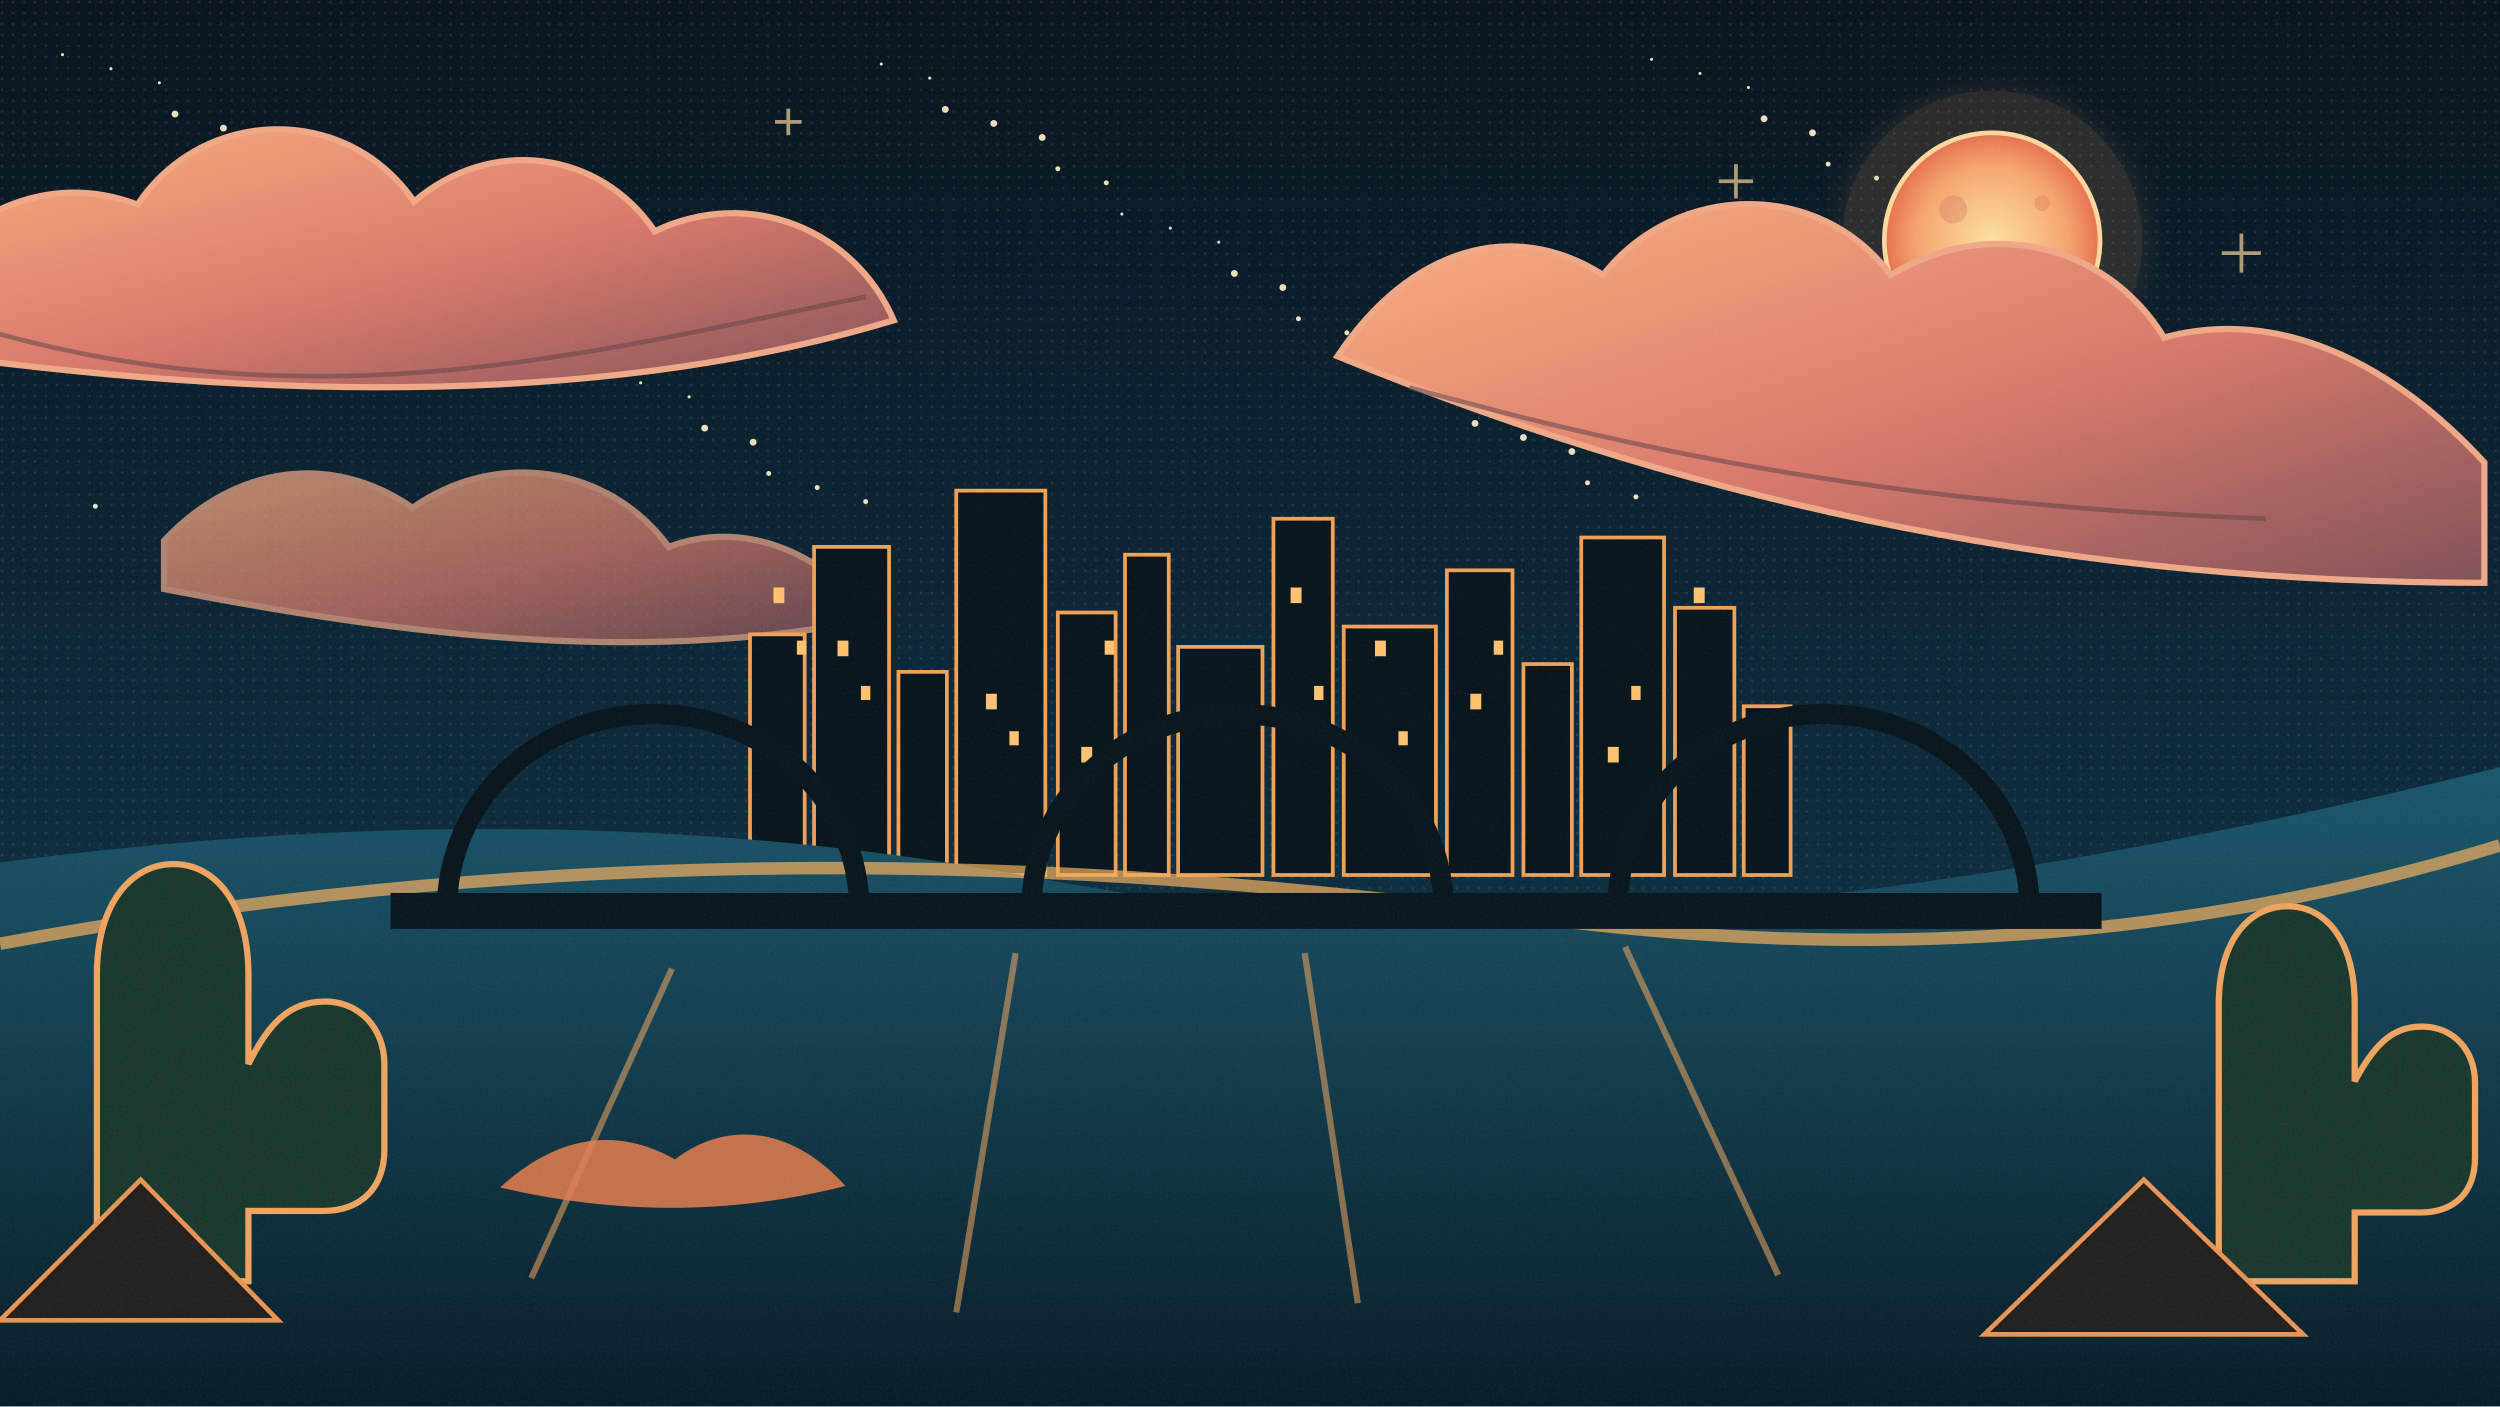
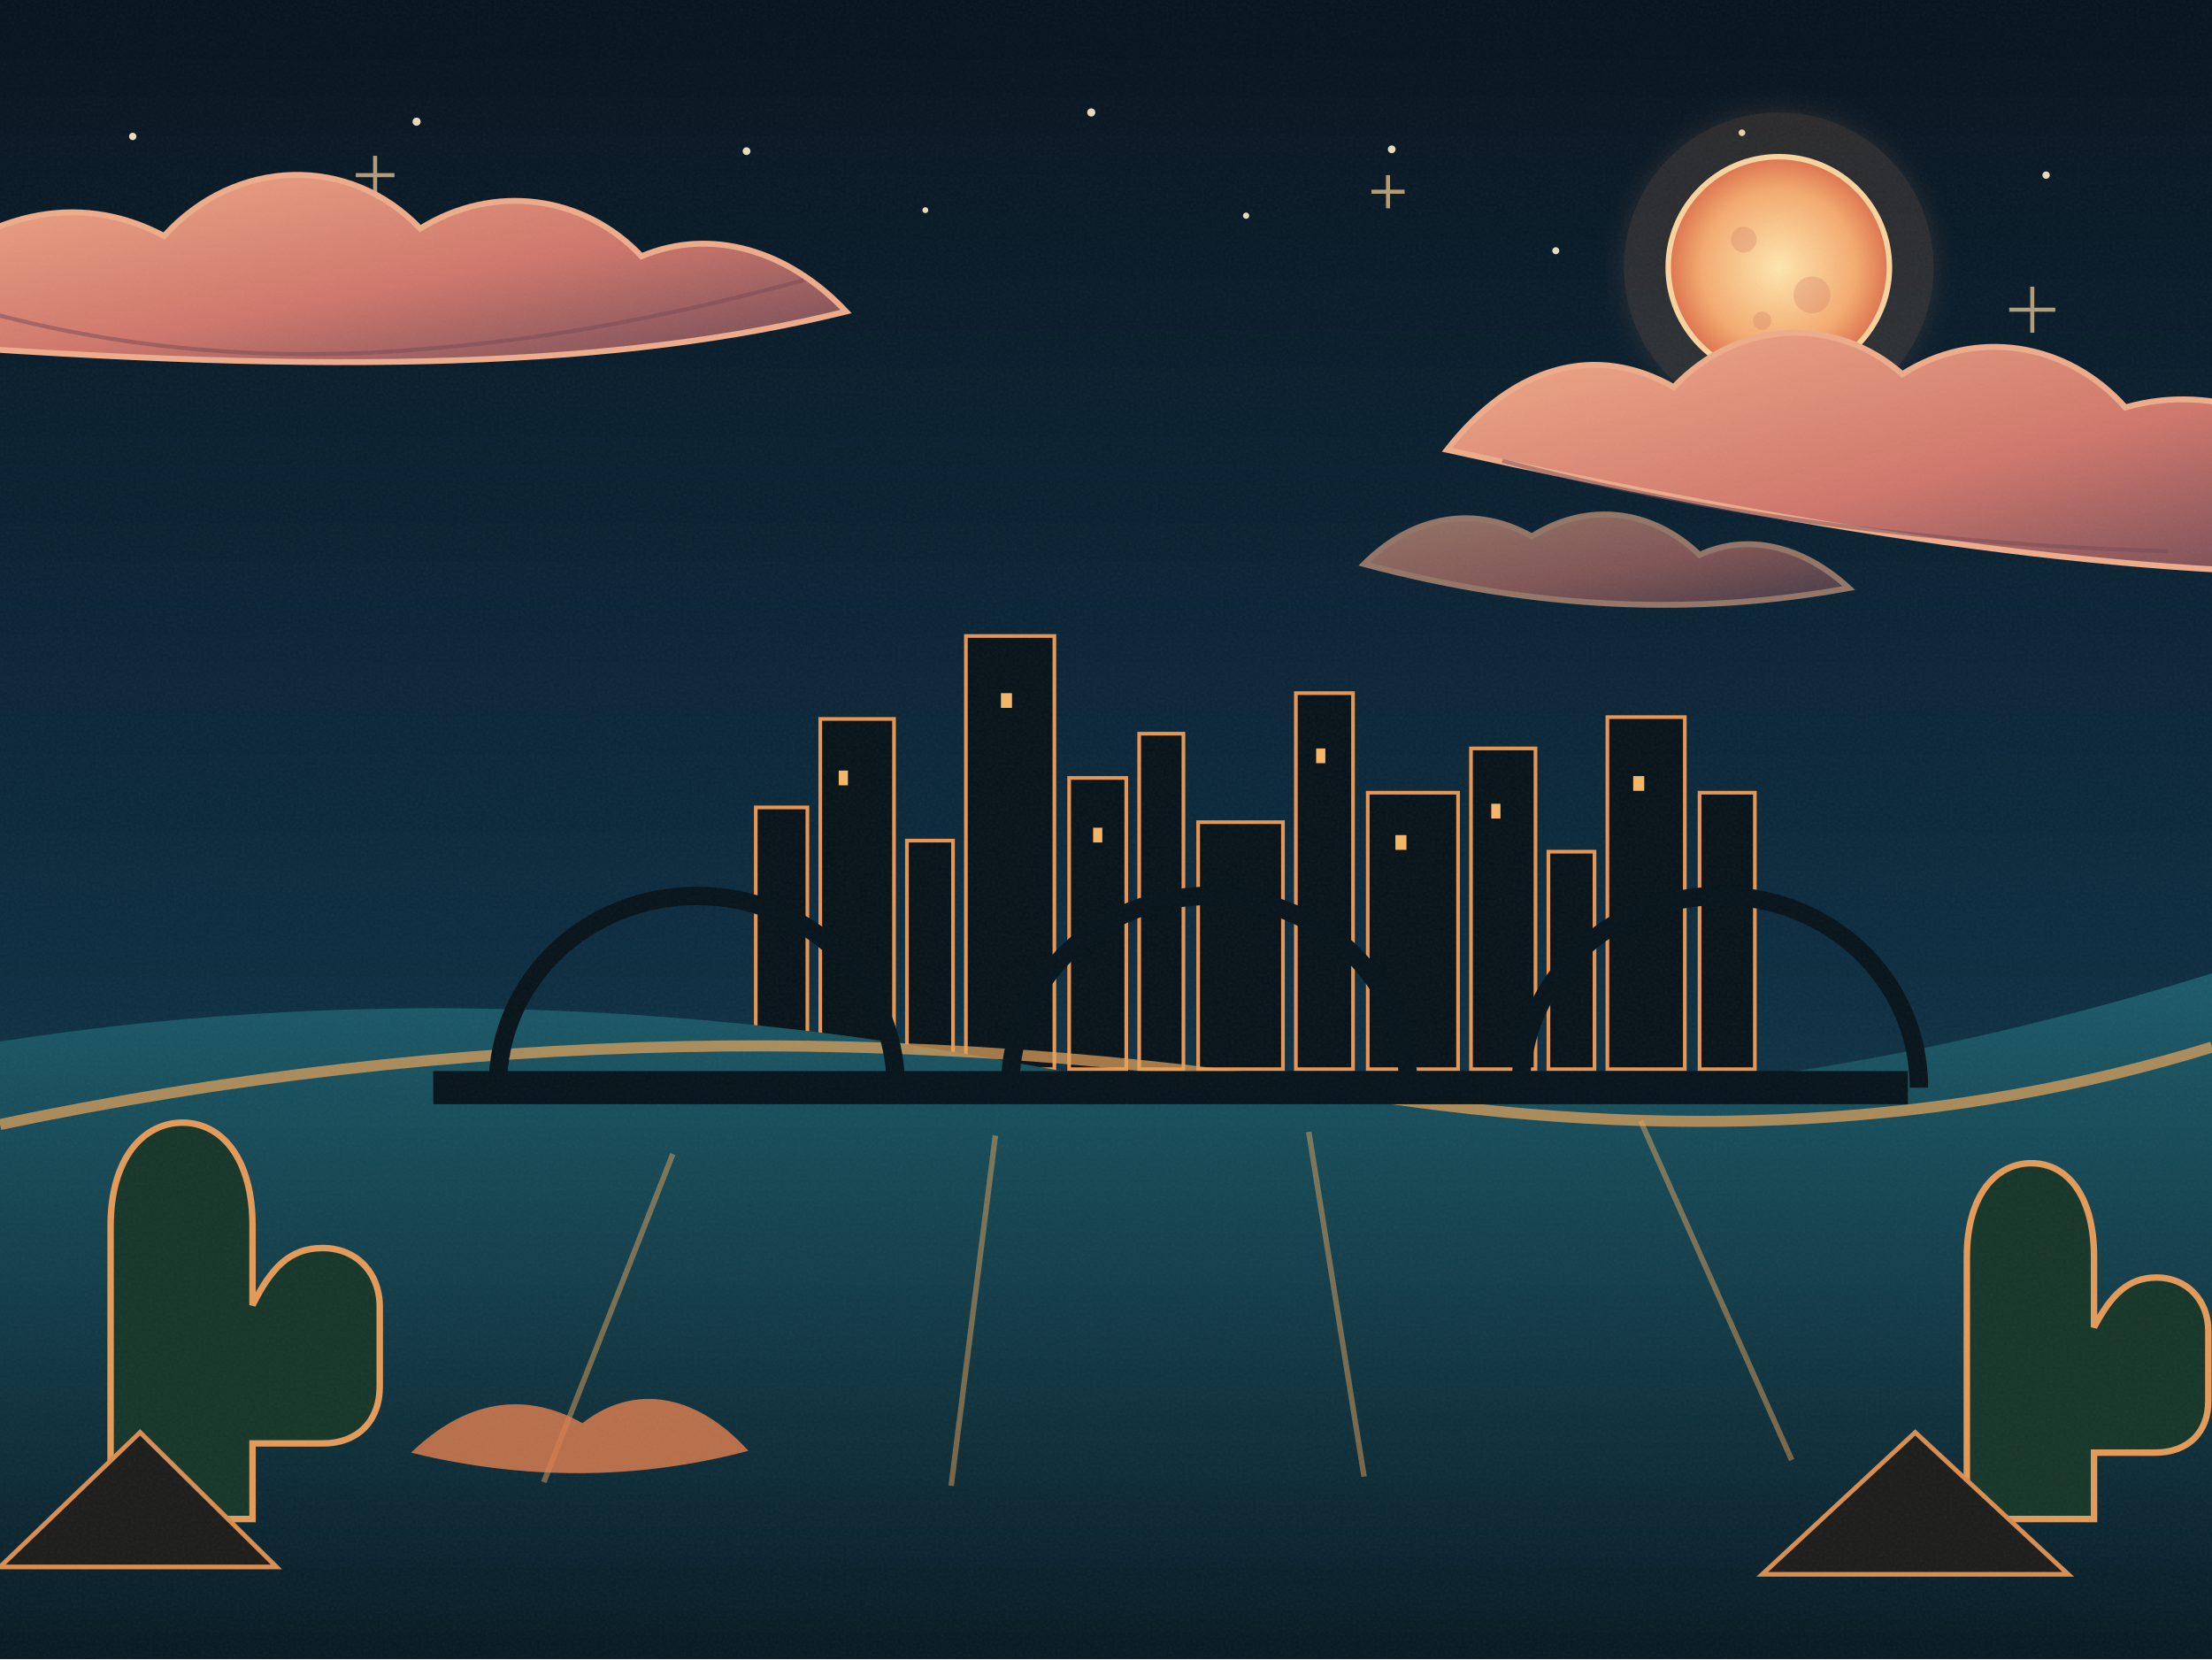
- <svg xmlns="http://www.w3.org/2000/svg" viewBox="0 0 1600 900" preserveAspectRatio="xMidYMid slice">
+ <svg xmlns="http://www.w3.org/2000/svg" viewBox="0 0 1200 900" preserveAspectRatio="xMidYMid slice">
  <defs>
    <linearGradient id="sky" x1="0" y1="0" x2="0" y2="1">
-       <stop stop-color="#04111a" />
-       <stop offset=".56" stop-color="#08273a" />
-       <stop offset="1" stop-color="#0f4250" />
+       <stop stop-color="#06131e" />
+       <stop offset=".56" stop-color="#0b2b3f" />
+       <stop offset="1" stop-color="#174a56" />
    </linearGradient>
    <radialGradient id="moon">
-       <stop stop-color="#ffe2a1" />
-       <stop offset=".7" stop-color="#f7a56c" />
-       <stop offset="1" stop-color="#e86f4c" />
+       <stop stop-color="#ffe6ad" />
+       <stop offset=".7" stop-color="#f4aa70" />
+       <stop offset="1" stop-color="#dd714d" />
    </radialGradient>
    <linearGradient id="cloud" x1="0" y1="0" x2="1" y2="1">
-       <stop stop-color="#ffb17f" />
-       <stop offset=".55" stop-color="#d97869" />
-       <stop offset="1" stop-color="#804f56" />
+       <stop stop-color="#f1ad88" />
+       <stop offset=".56" stop-color="#cf766b" />
+       <stop offset="1" stop-color="#684653" />
    </linearGradient>
    <linearGradient id="water" x1="0" y1="0" x2="0" y2="1">
-       <stop stop-color="#18556a" />
-       <stop offset="1" stop-color="#041a25" />
+       <stop stop-color="#1b5a68" />
+       <stop offset="1" stop-color="#061923" />
    </linearGradient>
-     <pattern id="dots" width="7" height="7" patternUnits="userSpaceOnUse">
-       <circle cx="1.4" cy="1.4" r=".9" fill="#f7c281" opacity=".2" />
-     </pattern>
    <filter id="grain">
-       <feTurbulence type="fractalNoise" baseFrequency=".66" numOctaves="3" seed="18" />
+       <feTurbulence type="fractalNoise" baseFrequency=".68" numOctaves="3" seed="37" />
      <feColorMatrix type="saturate" values="0" />
      <feComponentTransfer>
-         <feFuncA type="table" tableValues="0 .065" />
+         <feFuncA type="table" tableValues="0 .055" />
      </feComponentTransfer>
    </filter>
    <filter id="glow">
-       <feGaussianBlur stdDeviation="10" result="b" />
+       <feGaussianBlur stdDeviation="7" result="b" />
      <feMerge>
        <feMergeNode in="b" />
        <feMergeNode in="SourceGraphic" />
      </feMerge>
    </filter>
  </defs>
-   <rect width="1600" height="900" fill="url(#sky)" />
-   <rect width="1600" height="900" fill="url(#dots)" opacity=".5" />
-   <g fill="#fff1cf" opacity=".92">
-     <circle cx="40" cy="35" r="1" />
-     <circle cx="153" cy="102" r="1.6" />
-     <circle cx="266" cy="169" r="2.2" />
-     <circle cx="379" cy="236" r="1" />
-     <circle cx="492" cy="303" r="1.6" />
-     <circle cx="605" cy="70" r="2.2" />
-     <circle cx="718" cy="137" r="1" />
-     <circle cx="831" cy="204" r="1.6" />
-     <circle cx="944" cy="271" r="2.2" />
-     <circle cx="1057" cy="38" r="1" />
-     <circle cx="1170" cy="105" r="1.6" />
-     <circle cx="1283" cy="172" r="2.2" />
-     <circle cx="1396" cy="239" r="1" />
-     <circle cx="1509" cy="306" r="1.6" />
-     <circle cx="112" cy="73" r="2.2" />
-     <circle cx="225" cy="140" r="1" />
-     <circle cx="338" cy="207" r="1.6" />
-     <circle cx="451" cy="274" r="2.2" />
-     <circle cx="564" cy="41" r="1" />
-     <circle cx="677" cy="108" r="1.6" />
-     <circle cx="790" cy="175" r="2.2" />
-     <circle cx="903" cy="242" r="1" />
-     <circle cx="1016" cy="309" r="1.6" />
-     <circle cx="1129" cy="76" r="2.2" />
-     <circle cx="1242" cy="143" r="1" />
-     <circle cx="1355" cy="210" r="1.6" />
-     <circle cx="1468" cy="277" r="2.2" />
-     <circle cx="71" cy="44" r="1" />
-     <circle cx="184" cy="111" r="1.6" />
-     <circle cx="297" cy="178" r="2.2" />
-     <circle cx="410" cy="245" r="1" />
-     <circle cx="523" cy="312" r="1.6" />
-     <circle cx="636" cy="79" r="2.2" />
-     <circle cx="749" cy="146" r="1" />
-     <circle cx="862" cy="213" r="1.6" />
-     <circle cx="975" cy="280" r="2.2" />
-     <circle cx="1088" cy="47" r="1" />
-     <circle cx="1201" cy="114" r="1.6" />
-     <circle cx="1314" cy="181" r="2.2" />
-     <circle cx="1427" cy="248" r="1" />
-     <circle cx="1540" cy="315" r="1.6" />
-     <circle cx="143" cy="82" r="2.2" />
-     <circle cx="256" cy="149" r="1" />
-     <circle cx="369" cy="216" r="1.6" />
-     <circle cx="482" cy="283" r="2.2" />
-     <circle cx="595" cy="50" r="1" />
-     <circle cx="708" cy="117" r="1.6" />
-     <circle cx="821" cy="184" r="2.2" />
-     <circle cx="934" cy="251" r="1" />
-     <circle cx="1047" cy="318" r="1.6" />
-     <circle cx="1160" cy="85" r="2.2" />
-     <circle cx="1273" cy="152" r="1" />
-     <circle cx="1386" cy="219" r="1.6" />
-     <circle cx="1499" cy="286" r="2.2" />
-     <circle cx="102" cy="53" r="1" />
-     <circle cx="215" cy="120" r="1.6" />
-     <circle cx="328" cy="187" r="2.2" />
-     <circle cx="441" cy="254" r="1" />
-     <circle cx="554" cy="321" r="1.6" />
-     <circle cx="667" cy="88" r="2.2" />
-     <circle cx="780" cy="155" r="1" />
-     <circle cx="893" cy="222" r="1.6" />
-     <circle cx="1006" cy="289" r="2.2" />
-     <circle cx="1119" cy="56" r="1" />
-     <circle cx="1232" cy="123" r="1.6" />
-     <circle cx="1345" cy="190" r="2.2" />
-     <circle cx="1458" cy="257" r="1" />
-     <circle cx="61" cy="324" r="1.6" />
-     <circle cx="174" cy="91" r="2.2" />
-     <circle cx="287" cy="158" r="1" />
+   <rect width="1200" height="900" fill="url(#sky)" />
+   <g fill="#fff1cc" opacity=".9">
+     <circle cx="72" cy="74" r="2" />
+     <circle cx="150" cy="112" r="1.5" />
+     <circle cx="226" cy="66" r="2.2" />
+     <circle cx="318" cy="128" r="1.7" />
+     <circle cx="405" cy="82" r="2.1" />
+     <circle cx="502" cy="114" r="1.6" />
+     <circle cx="592" cy="61" r="2.2" />
+     <circle cx="676" cy="117" r="1.7" />
+     <circle cx="755" cy="81" r="2.1" />
+     <circle cx="844" cy="136" r="1.9" />
+     <circle cx="945" cy="72" r="1.8" />
+     <circle cx="1110" cy="95" r="2" />
  </g>
-   <g stroke="#f5d299" stroke-width="2.4" opacity=".7">
-     <path d="M130 105h24M142 93v24" />
-     <path d="M496 78h17M504.5 69.5v17" />
-     <path d="M1100 116h22M1111 105v22" />
-     <path d="M1422 162h25M1434.5 149.5v25" />
+   <g stroke="#f1cf99" stroke-width="2.2" opacity=".72">
+     <path d="M193 95h21M203.5 84.5v21" />
+     <path d="M744 104h18M753 95v18" />
+     <path d="M1090 168h25M1102.5 155.5v25" />
  </g>
-   <circle cx="1275" cy="154" r="96" fill="#f29a66" opacity=".15" filter="url(#glow)" />
-   <circle cx="1275" cy="154" r="69" fill="url(#moon)" stroke="#ffd8a0" stroke-width="3" />
-   <g fill="#d6785e" opacity=".36">
-     <circle cx="1250" cy="134" r="9" />
-     <circle cx="1294" cy="168" r="13" />
-     <circle cx="1263" cy="184" r="7" />
-     <circle cx="1307" cy="130" r="5" />
+   <circle cx="965" cy="145" r="84" fill="#ef9b68" opacity=".15" filter="url(#glow)" />
+   <circle cx="965" cy="145" r="60" fill="url(#moon)" stroke="#f9d39d" stroke-width="3" />
+   <g fill="#c96e5b" opacity=".26">
+     <circle cx="946" cy="130" r="7" />
+     <circle cx="983" cy="160" r="10" />
+     <circle cx="956" cy="174" r="5" />
  </g>
-   <g fill="url(#cloud)" stroke="#f0a886" stroke-width="4">
-     <path d="M-70 197c42-62 101-88 158-66 42-63 134-65 177-2 49-42 119-33 154 19 61-29 128-1 153 57-173 52-387 55-642 18z" />
-     <path d="M856 228c46-69 112-89 170-52 47-60 139-61 184 0 63-38 138-20 175 40 74-20 147 17 205 80v77c-255 0-493-46-734-145z" />
-     <path d="M105 346c45-48 107-57 159-21 54-38 126-27 164 25 45-17 95 0 132 46-142 28-285 14-455-19z" opacity=".72" />
+   <g fill="url(#cloud)" stroke="#eeab89" stroke-width="3.2">
+     <path d="M-55 160c45-45 97-57 144-32 39-43 101-44 139-4 40-25 89-18 120 15 38-16 80-3 111 30-122 30-273 35-514 17z" />
+     <path d="M785 244c36-46 81-58 123-34 35-37 88-39 124-7 39-25 89-18 121 18 49-14 99 7 137 45v45c-145 2-315-25-505-67z" />
+     <path d="M740 306c27-27 61-32 91-15 30-19 65-15 91 10 26-12 56-5 81 18-82 15-169 12-263-13z" opacity=".6" />
  </g>
-   <g fill="none" stroke="#623f49" stroke-width="3" opacity=".55">
-     <path d="M-30 205c110 35 217 42 326 31 97-10 181-31 258-46" />
-     <path d="M902 248c159 44 314 75 548 84" />
+   <g fill="none" stroke="#734752" stroke-width="2.2" opacity=".5">
+     <path d="M-12 168c86 24 170 28 246 21 73-6 139-20 202-37" />
+     <path d="M815 250c118 31 247 46 361 49" />
  </g>
-   <g fill="#051219" stroke="#f0a054" stroke-width="2.4">
-     <path d="M480 560h35V406h-35z" />
-     <path d="M521 560h48V350h-48z" />
-     <path d="M575 560h31V430h-31z" />
-     <path d="M612 560h57V314h-57z" />
-     <path d="M677 560h37V392h-37z" />
-     <path d="M720 560h28V355h-28z" />
-     <path d="M754 560h54V414h-54z" />
-     <path d="M815 560h38V332h-38z" />
-     <path d="M860 560h59V401h-59z" />
-     <path d="M926 560h42V365h-42z" />
-     <path d="M975 560h31V425h-31z" />
-     <path d="M1012 560h53V344h-53z" />
-     <path d="M1072 560h38V389h-38z" />
-     <path d="M1116 560h30V452h-30z" />
+   <g fill="#061219" stroke="#e89550" stroke-width="2">
+     <path d="M410 580h28V438h-28z" />
+     <path d="M445 580h40V390h-40z" />
+     <path d="M492 580h25V456h-25z" />
+     <path d="M524 580h48V345h-48z" />
+     <path d="M580 580h31V422h-31z" />
+     <path d="M618 580h24V398h-24z" />
+     <path d="M650 580h46V446h-46z" />
+     <path d="M703 580h31V376h-31z" />
+     <path d="M742 580h49V430h-49z" />
+     <path d="M798 580h35V406h-35z" />
+     <path d="M840 580h25V462h-25z" />
+     <path d="M872 580h42V389h-42z" />
+     <path d="M922 580h30V430h-30z" />
  </g>
-   <g fill="#ffc36f">
-     <rect x="495" y="376" width="7" height="10" />
-     <rect x="510" y="410" width="6" height="9" />
-     <rect x="536" y="410" width="7" height="10" />
-     <rect x="551" y="439" width="6" height="9" />
-     <rect x="631" y="444" width="7" height="10" />
-     <rect x="646" y="468" width="6" height="9" />
-     <rect x="692" y="478" width="7" height="10" />
-     <rect x="707" y="410" width="6" height="9" />
-     <rect x="826" y="376" width="7" height="10" />
-     <rect x="841" y="439" width="6" height="9" />
-     <rect x="880" y="410" width="7" height="10" />
-     <rect x="895" y="468" width="6" height="9" />
-     <rect x="941" y="444" width="7" height="10" />
-     <rect x="956" y="410" width="6" height="9" />
-     <rect x="1029" y="478" width="7" height="10" />
-     <rect x="1044" y="439" width="6" height="9" />
-     <rect x="1084" y="376" width="7" height="10" />
-     <rect x="1099" y="468" width="6" height="9" />
+   <g fill="#f6b664">
+     <rect x="455" y="418" width="5" height="8" />
+     <rect x="543" y="376" width="6" height="8" />
+     <rect x="593" y="449" width="5" height="8" />
+     <rect x="714" y="406" width="5" height="8" />
+     <rect x="757" y="453" width="6" height="8" />
+     <rect x="809" y="436" width="5" height="8" />
+     <rect x="886" y="421" width="6" height="8" />
  </g>
-   <path d="M0 552c243-32 465-28 670 11 256 49 555 21 930-72v409H0z" fill="url(#water)" />
-   <path d="M0 604c316-59 641-63 972-18 224 31 434 15 628-45" fill="none" stroke="#f5af5d" stroke-width="8" opacity=".7" />
-   <path d="M250 583h1095" stroke="#06131a" stroke-width="23" />
-   <path d="M286 583c0-72 59-126 132-126s132 54 132 126M660 583c0-72 59-126 132-126s132 54 132 126M1035 583c0-72 59-126 132-126s132 54 132 126" fill="none" stroke="#06131a" stroke-width="13" />
-   <g opacity=".55" stroke="#f0a65f" stroke-width="4">
-     <path d="M430 620l-90 198" />
-     <path d="M650 610l-38 230" />
-     <path d="M835 610l34 224" />
-     <path d="M1040 606l98 210" />
+   <path d="M0 565c180-28 365-23 554 12 203 38 418 22 646-49v372H0z" fill="url(#water)" />
+   <path d="M0 610c248-52 493-55 735-17 171 27 326 18 465-25" fill="none" stroke="#e8a459" stroke-width="6" opacity=".7" />
+   <path d="M235 590h800" stroke="#06131a" stroke-width="18" />
+   <path d="M270 590c0-59 49-104 108-104s108 45 108 104M548 590c0-59 49-104 108-104s108 45 108 104M825 590c0-59 49-104 108-104s108 45 108 104" fill="none" stroke="#06131a" stroke-width="10" />
+   <g opacity=".48" stroke="#e9a65b" stroke-width="3">
+     <path d="M365 626l-70 178" />
+     <path d="M540 616l-24 190" />
+     <path d="M710 614l30 187" />
+     <path d="M890 608l82 184" />
  </g>
-   <g fill="#17362a" stroke="#f0a45e" stroke-width="4">
-     <path d="M62 820V624c0-47 23-71 49-71s48 24 48 71v57c13-26 26-40 49-40 22 0 38 17 38 40v55c0 24-15 39-39 39h-48v45z" />
-     <path d="M1420 820V643c0-42 20-63 44-63s43 21 43 63v49c12-22 23-35 43-35 20 0 34 15 34 36v48c0 22-13 35-35 35h-42v44z" />
+   <g fill="#163629" stroke="#e39a58" stroke-width="3.5">
+     <path d="M60 824V665c0-37 18-56 39-56s38 19 38 56v43c10-20 20-31 38-31s31 13 31 32v43c0 19-12 31-31 31h-38v41z" />
+     <path d="M1067 824V682c0-34 16-51 35-51s34 17 34 51v38c9-17 18-27 34-27s28 12 28 29v38c0 17-11 28-29 28h-33v36z" />
  </g>
-   <g fill="#201d1a" stroke="#e99352" stroke-width="3">
-     <path d="M0 845l90-90 88 90z" />
-     <path d="M1270 854l102-99 102 99z" />
+   <g fill="#1c1d1b" stroke="#d98d50" stroke-width="2.5">
+     <path d="M0 850l76-73 74 73z" />
+     <path d="M956 854l83-77 83 77z" />
  </g>
-   <g fill="#e57d4c" opacity=".85">
-     <path d="M320 760c35-32 73-40 112-18 34-26 76-20 109 17-75 19-148 18-221 1z" />
+   <g fill="#de7d4d" opacity=".82">
+     <path d="M223 788c29-28 61-34 93-16 28-22 62-16 90 15-60 16-122 16-183 1z" />
  </g>
-   <rect width="1600" height="900" filter="url(#grain)" />
+   <rect width="1200" height="900" filter="url(#grain)" />
</svg>
